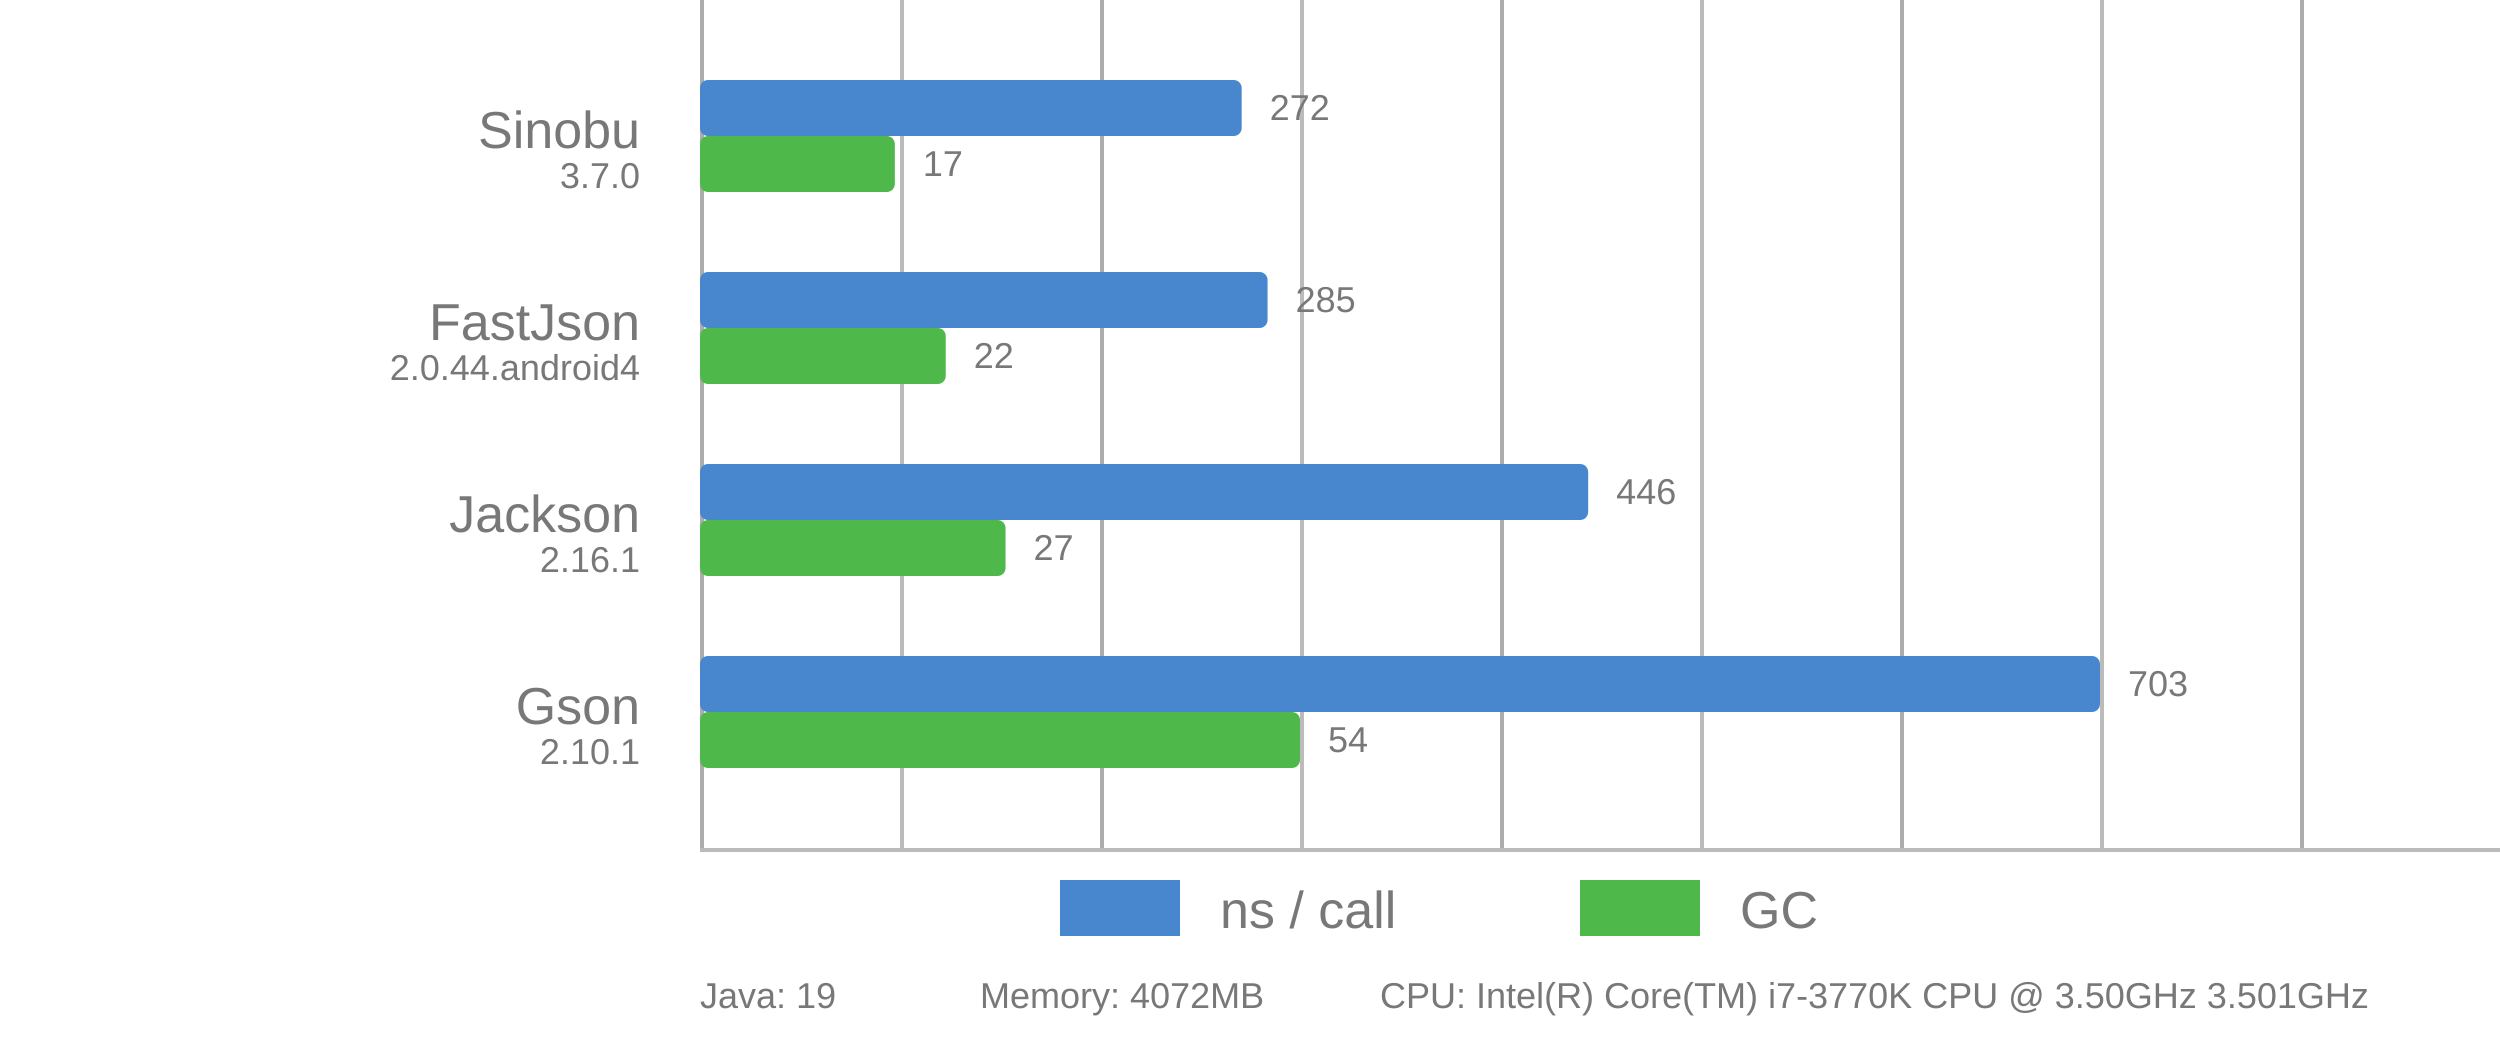
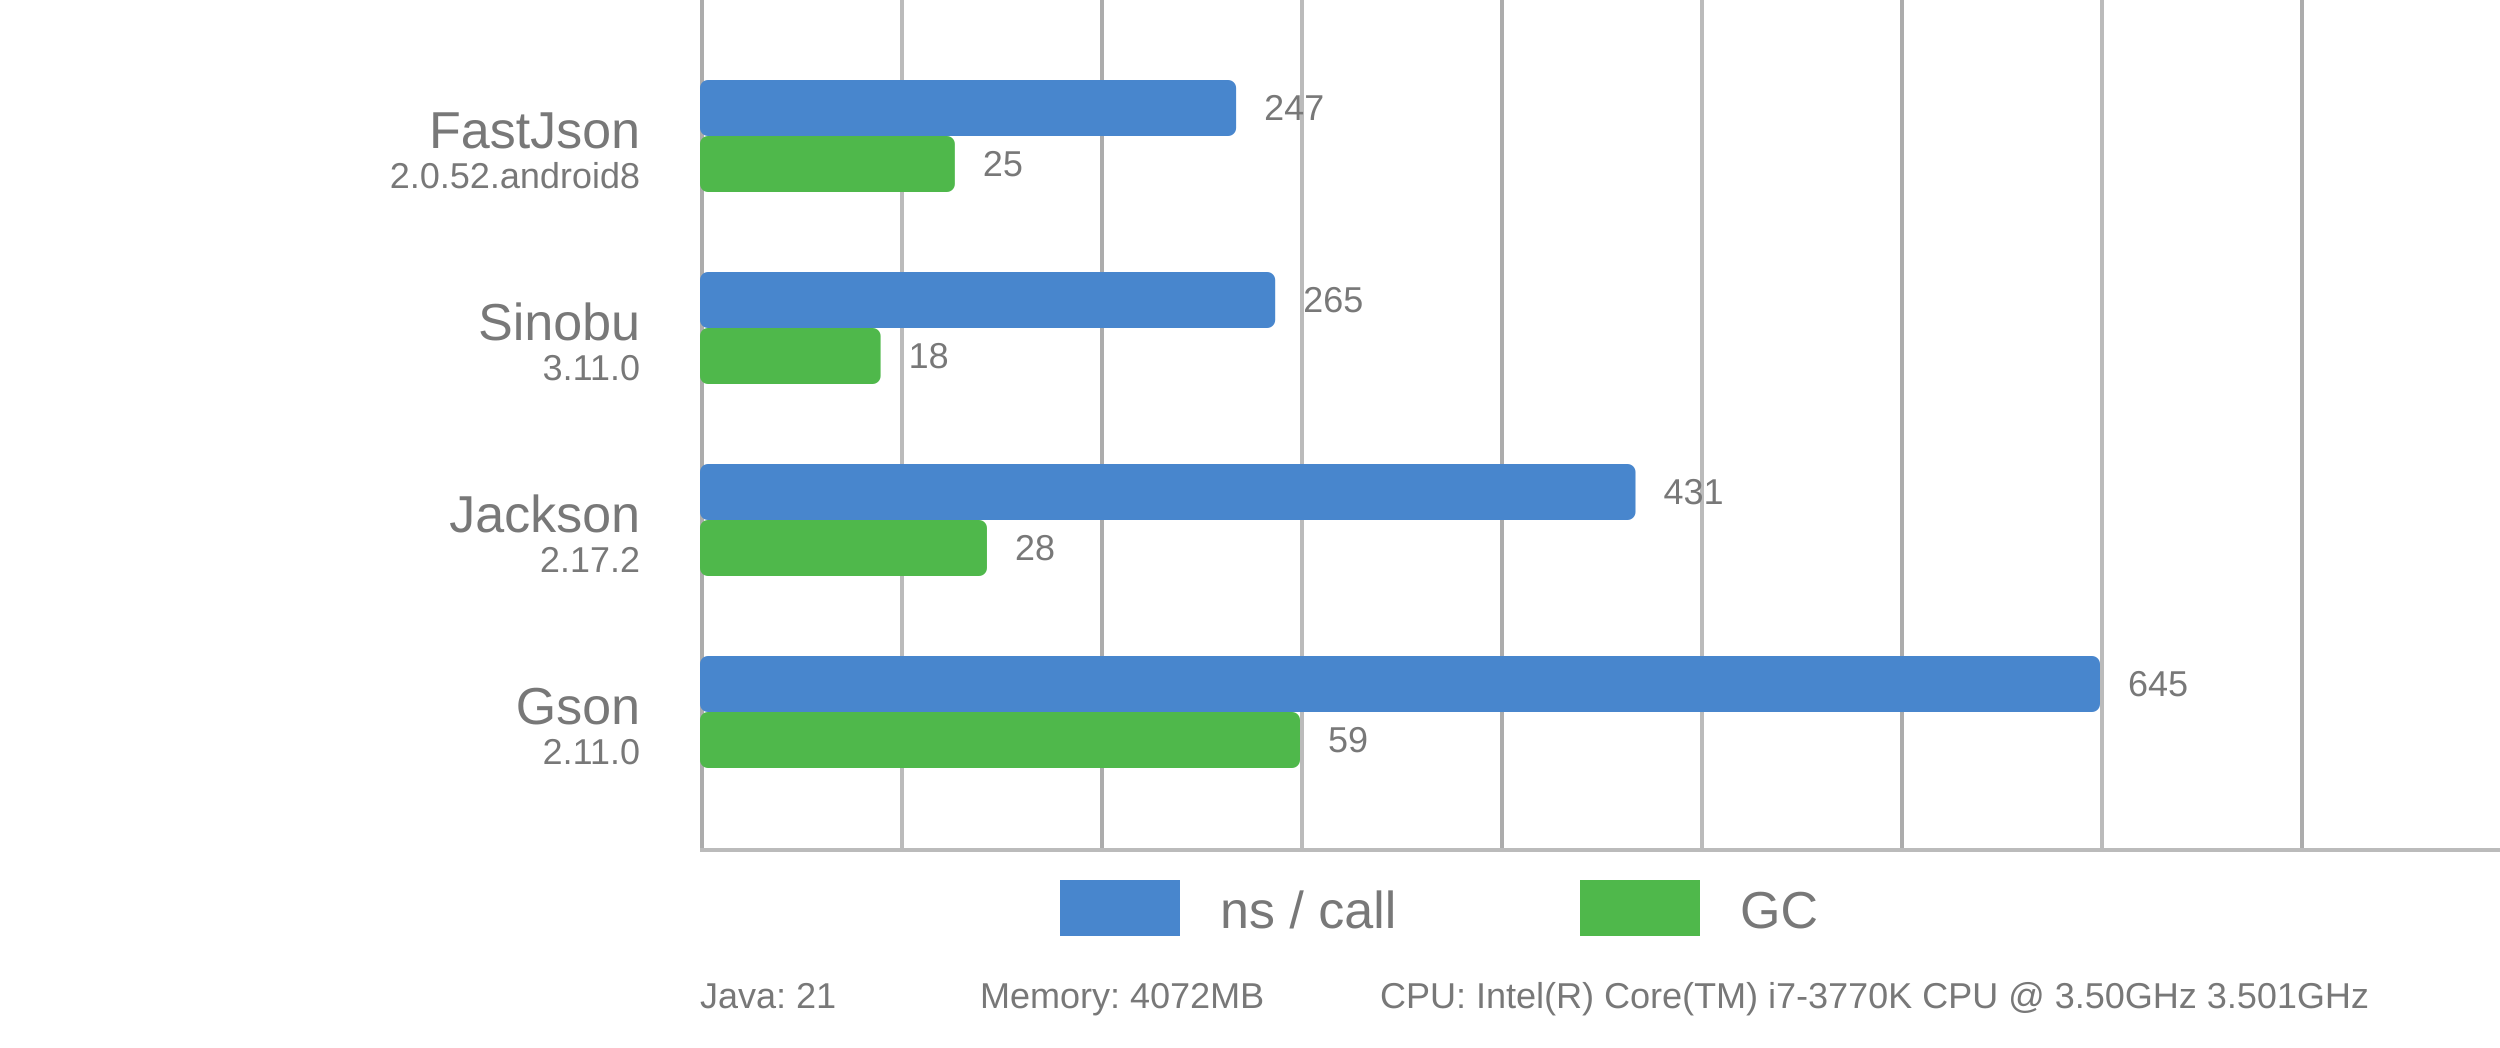
<svg xmlns="http://www.w3.org/2000/svg" viewBox="0 0 625 262">
  <style>
      text {
          font-family: Arial;
          font-size: 13px;
          fill: #787878;
      }

      .desc {
          font-size: 9px;
      }

      .vline {
          fill: #acacac;
          stroke: none;
          stroke-width: 0;
      }

      .subline {
          fill: #bbb;
          stroke: none;
          stroke-width: 0;
      }

      .call {
          fill: #4886CD;
          stroke-linejoin: round;
          height: 14px;
      }

      .gc {
          fill: #4FB84B;
          stroke-linejoin: round;
          height: 14px;
      }
  </style>
  <g>
    <rect x="175" y="0" width="1" height="212" class="vline" />
    <rect x="275" y="0" width="1" height="212" class="vline" />
    <rect x="375" y="0" width="1" height="212" class="vline" />
    <rect x="475" y="0" width="1" height="212" class="vline" />
    <rect x="575" y="0" width="1" height="212" class="vline" />
    <rect x="225" y="0" width="1" height="212" class="subline" />
    <rect x="325" y="0" width="1" height="212" class="subline" />
    <rect x="425" y="0" width="1" height="212" class="subline" />
    <rect x="525" y="0" width="1" height="212" class="subline" />
    <rect x="175" y="212" width="450" height="1" class="subline" />
    <rect x="265" y="220" width="30" class="call" />
    <text x="305" y="232">ns / call</text>
    <rect x="395" y="220" width="30" class="gc" />
    <text x="435" y="232">GC</text>
  </g>
-   <rect x="175" y="20" width="135.42" rx="2" ry="2" class="call" />
-   <rect x="175" y="34" width="48.708" rx="2" ry="2" class="gc" />
-   <text x="160" y="37" text-anchor="end">Sinobu</text>
-   <text x="160" y="47" text-anchor="end" class="desc">3.7.0</text>
-   <text x="317.42" y="30" class="desc">272</text>
-   <text x="230.708" y="44" class="desc">17</text>
-   <rect x="175" y="68" width="141.892" rx="2" ry="2" class="call" />
-   <rect x="175" y="82" width="61.439" rx="2" ry="2" class="gc" />
-   <text x="160" y="85" text-anchor="end">FastJson</text>
-   <text x="160" y="95" text-anchor="end" class="desc">2.0.44.android4</text>
-   <text x="323.892" y="78" class="desc">285</text>
-   <text x="243.439" y="92" class="desc">22</text>
-   <rect x="175" y="116" width="222.048" rx="2" ry="2" class="call" />
-   <rect x="175" y="130" width="76.384" rx="2" ry="2" class="gc" />
+   <rect x="175" y="20" width="134.031" rx="2" ry="2" class="call" />
+   <rect x="175" y="34" width="63.712" rx="2" ry="2" class="gc" />
+   <text x="160" y="37" text-anchor="end">FastJson</text>
+   <text x="160" y="47" text-anchor="end" class="desc">2.0.52.android8</text>
+   <text x="316.031" y="30" class="desc">247</text>
+   <text x="245.712" y="44" class="desc">25</text>
+   <rect x="175" y="68" width="143.798" rx="2" ry="2" class="call" />
+   <rect x="175" y="82" width="45.151" rx="2" ry="2" class="gc" />
+   <text x="160" y="85" text-anchor="end">Sinobu</text>
+   <text x="160" y="95" text-anchor="end" class="desc">3.11.0</text>
+   <text x="325.798" y="78" class="desc">265</text>
+   <text x="227.151" y="92" class="desc">18</text>
+   <rect x="175" y="116" width="233.876" rx="2" ry="2" class="call" />
+   <rect x="175" y="130" width="71.739" rx="2" ry="2" class="gc" />
  <text x="160" y="133" text-anchor="end">Jackson</text>
-   <text x="160" y="143" text-anchor="end" class="desc">2.16.1</text>
-   <text x="404.048" y="126" class="desc">446</text>
-   <text x="258.384" y="140" class="desc">27</text>
+   <text x="160" y="143" text-anchor="end" class="desc">2.17.2</text>
+   <text x="415.876" y="126" class="desc">431</text>
+   <text x="253.739" y="140" class="desc">28</text>
  <rect x="175" y="164" width="350" rx="2" ry="2" class="call" />
  <rect x="175" y="178" width="150" rx="2" ry="2" class="gc" />
  <text x="160" y="181" text-anchor="end">Gson</text>
-   <text x="160" y="191" text-anchor="end" class="desc">2.10.1</text>
-   <text x="532" y="174" class="desc">703</text>
-   <text x="332" y="188" class="desc">54</text>
-   <text x="175" y="252" class="desc">Java: 19</text>
+   <text x="160" y="191" text-anchor="end" class="desc">2.11.0</text>
+   <text x="532" y="174" class="desc">645</text>
+   <text x="332" y="188" class="desc">59</text>
+   <text x="175" y="252" class="desc">Java: 21</text>
  <text x="245" y="252" class="desc">Memory: 4072MB</text>
  <text x="345" y="252" class="desc">CPU: Intel(R) Core(TM) i7-3770K CPU @ 3.50GHz 3.501GHz</text>
</svg>
